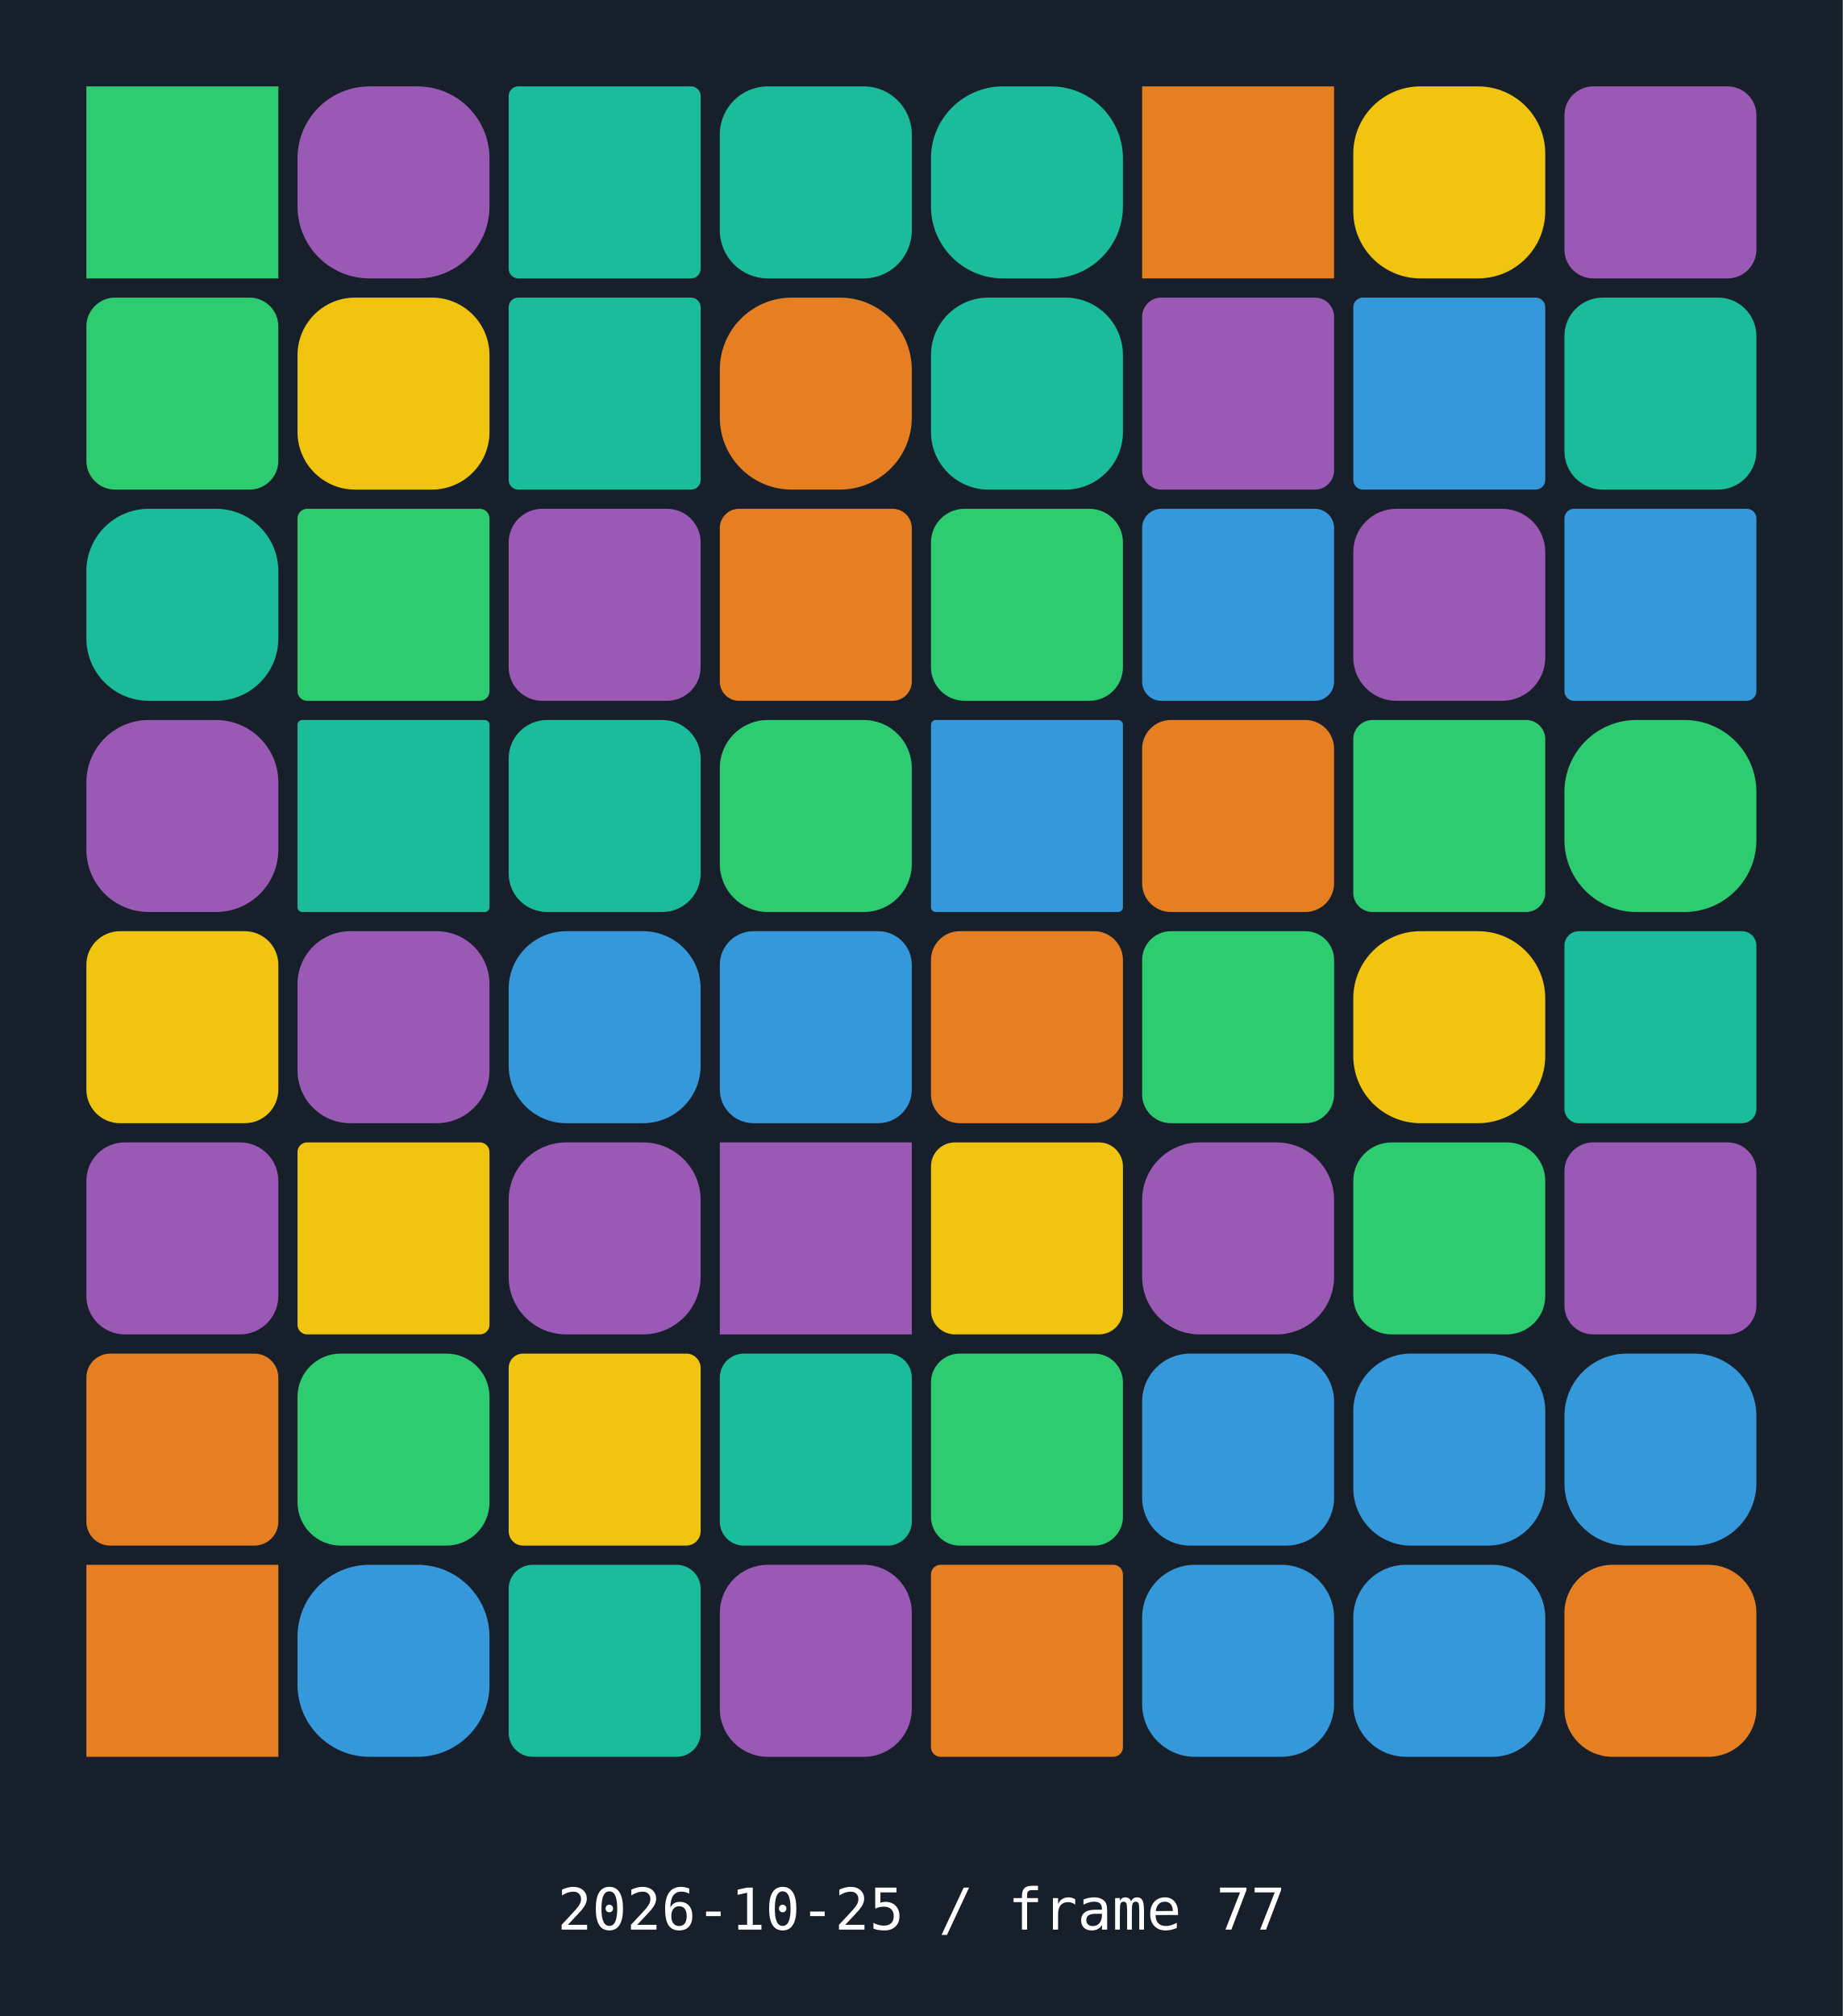
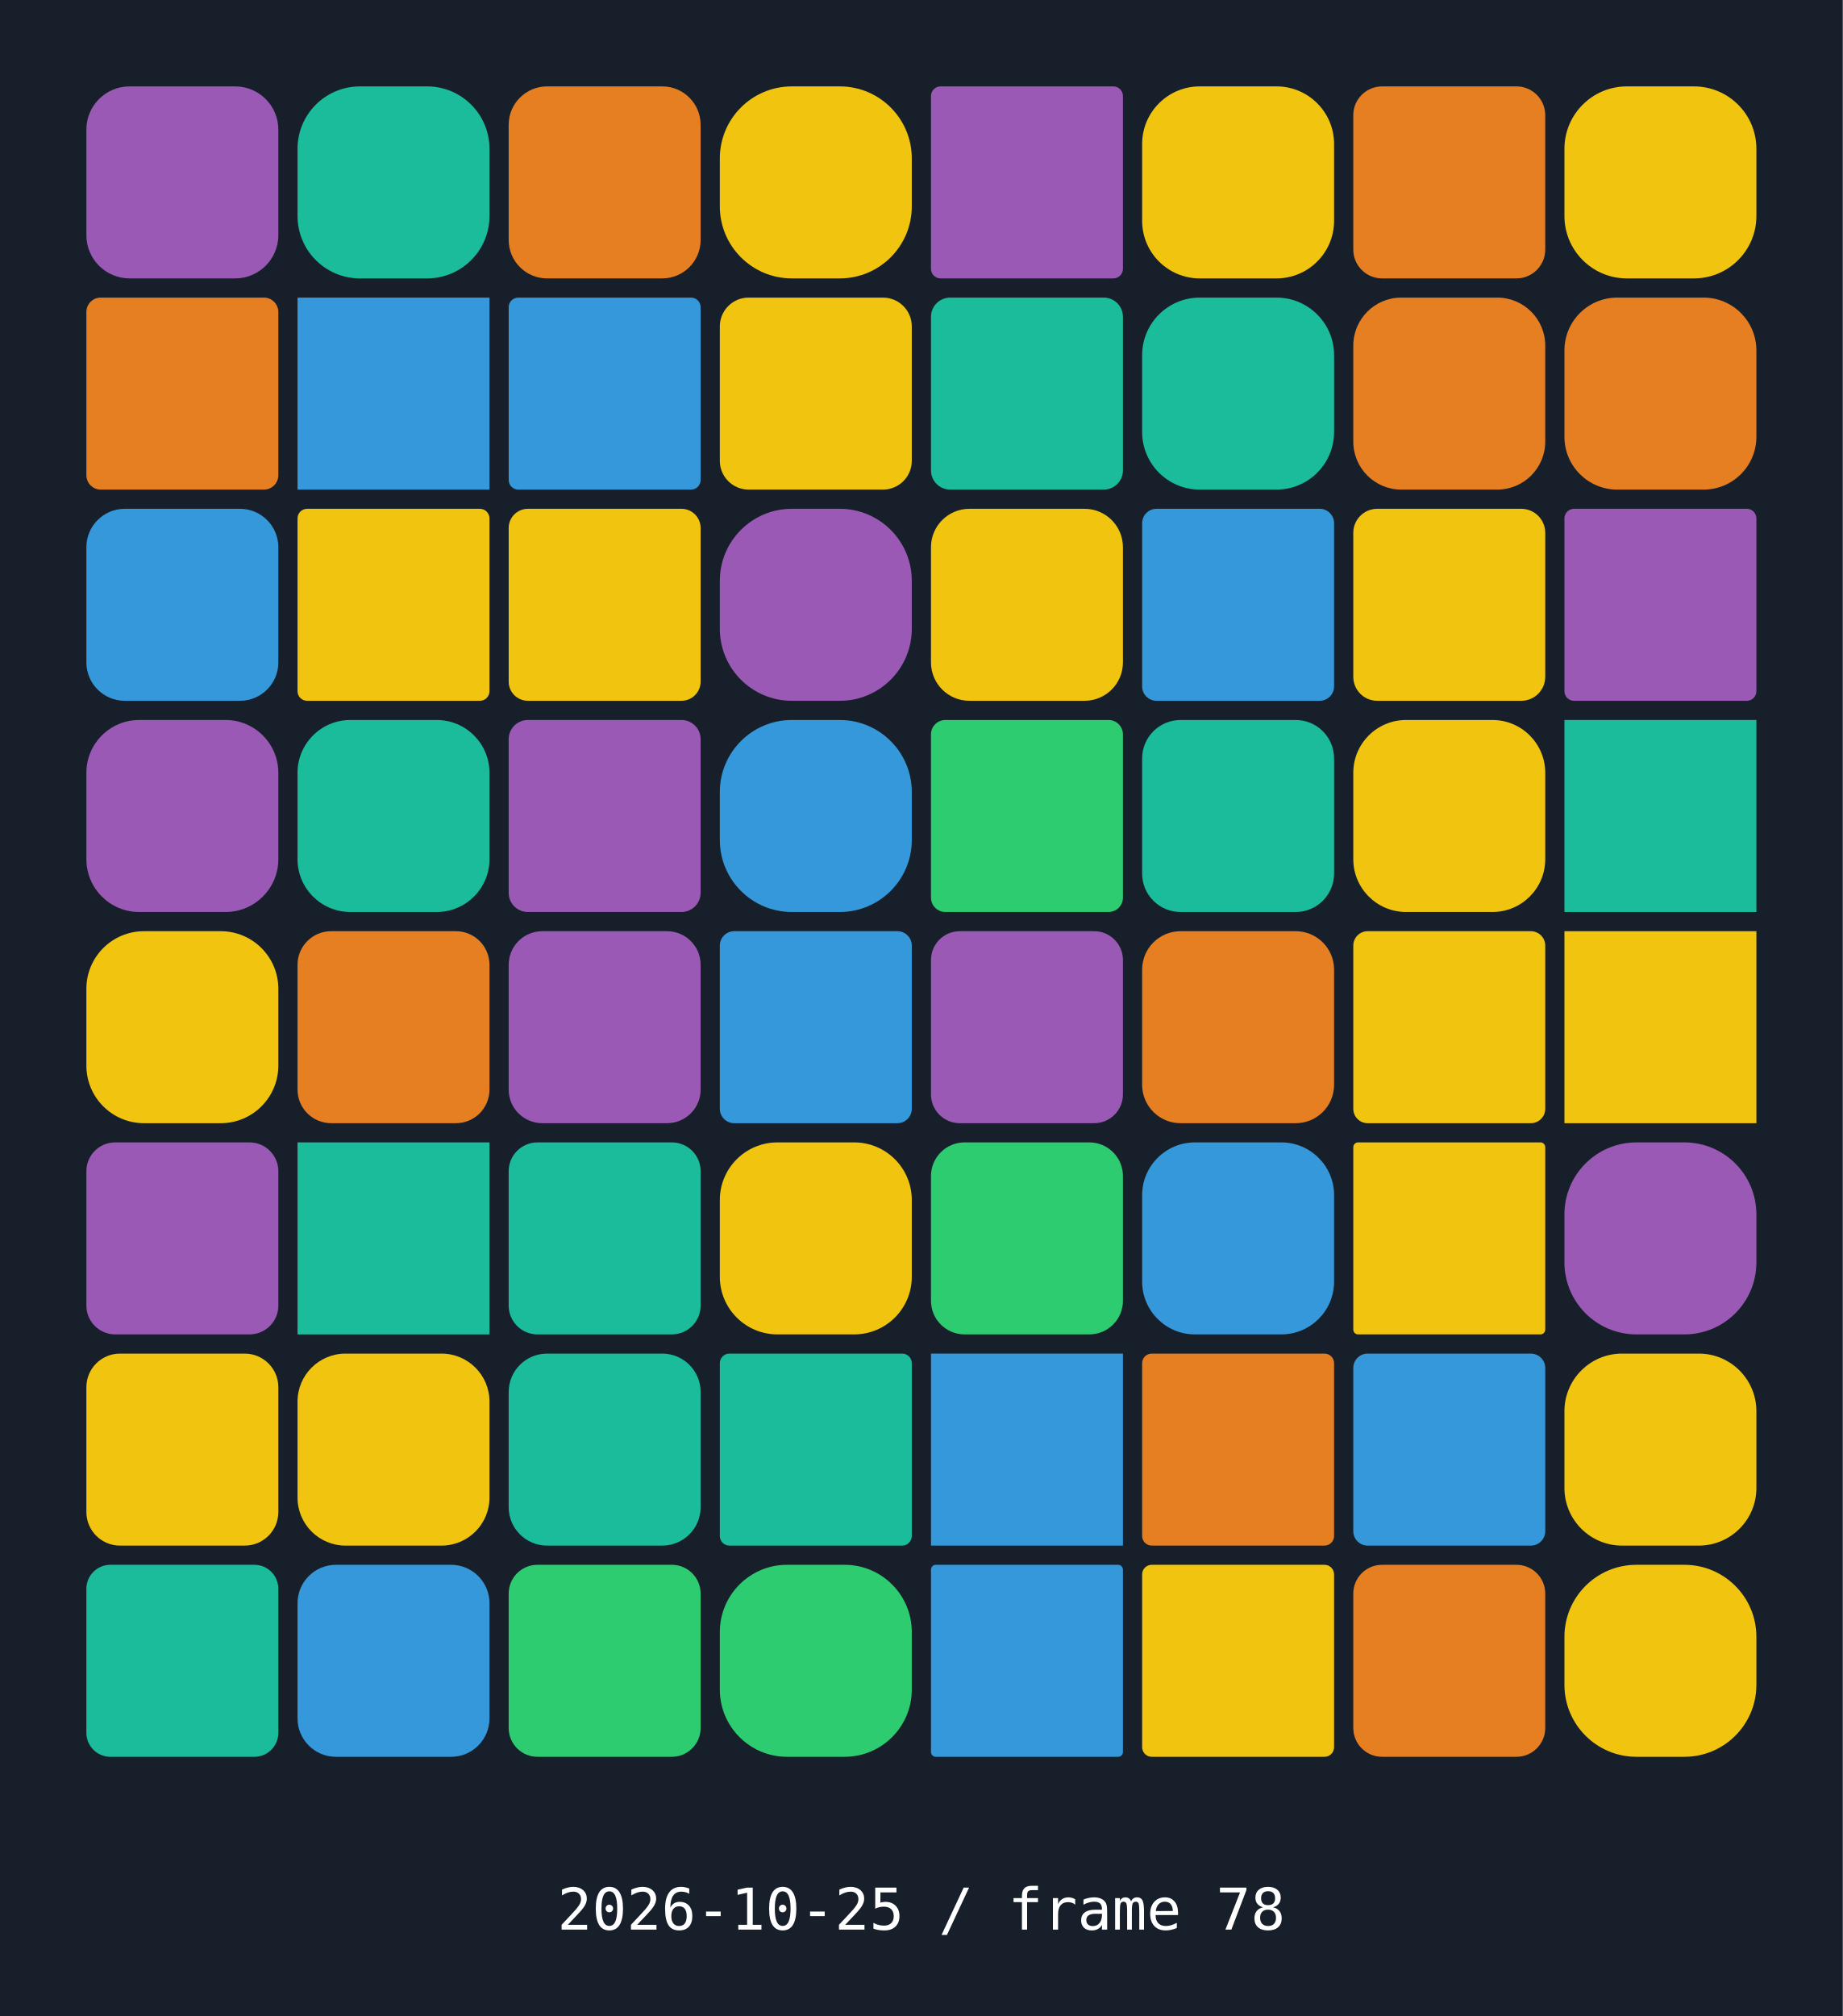
<svg xmlns="http://www.w3.org/2000/svg" width="384" height="420" viewBox="0 0 384 420">
  <rect width="384" height="420" fill="#17202a" />
-   <rect x="18" y="18" width="40" height="40" rx="0" fill="#2ecc71" />
-   <rect x="62" y="18" width="40" height="40" rx="15" fill="#9b59b6" />
-   <rect x="106" y="18" width="40" height="40" rx="2" fill="#1abc9c" />
-   <rect x="150" y="18" width="40" height="40" rx="10" fill="#1abc9c" />
-   <rect x="194" y="18" width="40" height="40" rx="15" fill="#1abc9c" />
-   <rect x="238" y="18" width="40" height="40" rx="0" fill="#e67e22" />
-   <rect x="282" y="18" width="40" height="40" rx="14" fill="#f1c40f" />
-   <rect x="326" y="18" width="40" height="40" rx="6" fill="#9b59b6" />
-   <rect x="18" y="62" width="40" height="40" rx="6" fill="#2ecc71" />
-   <rect x="62" y="62" width="40" height="40" rx="12" fill="#f1c40f" />
-   <rect x="106" y="62" width="40" height="40" rx="2" fill="#1abc9c" />
-   <rect x="150" y="62" width="40" height="40" rx="15" fill="#e67e22" />
-   <rect x="194" y="62" width="40" height="40" rx="12" fill="#1abc9c" />
-   <rect x="238" y="62" width="40" height="40" rx="4" fill="#9b59b6" />
-   <rect x="282" y="62" width="40" height="40" rx="2" fill="#3498db" />
-   <rect x="326" y="62" width="40" height="40" rx="8" fill="#1abc9c" />
-   <rect x="18" y="106" width="40" height="40" rx="13" fill="#1abc9c" />
-   <rect x="62" y="106" width="40" height="40" rx="2" fill="#2ecc71" />
-   <rect x="106" y="106" width="40" height="40" rx="7" fill="#9b59b6" />
-   <rect x="150" y="106" width="40" height="40" rx="4" fill="#e67e22" />
-   <rect x="194" y="106" width="40" height="40" rx="7" fill="#2ecc71" />
-   <rect x="238" y="106" width="40" height="40" rx="4" fill="#3498db" />
-   <rect x="282" y="106" width="40" height="40" rx="9" fill="#9b59b6" />
-   <rect x="326" y="106" width="40" height="40" rx="2" fill="#3498db" />
-   <rect x="18" y="150" width="40" height="40" rx="13" fill="#9b59b6" />
-   <rect x="62" y="150" width="40" height="40" rx="1" fill="#1abc9c" />
-   <rect x="106" y="150" width="40" height="40" rx="8" fill="#1abc9c" />
-   <rect x="150" y="150" width="40" height="40" rx="10" fill="#2ecc71" />
-   <rect x="194" y="150" width="40" height="40" rx="1" fill="#3498db" />
-   <rect x="238" y="150" width="40" height="40" rx="6" fill="#e67e22" />
-   <rect x="282" y="150" width="40" height="40" rx="4" fill="#2ecc71" />
-   <rect x="326" y="150" width="40" height="40" rx="15" fill="#2ecc71" />
-   <rect x="18" y="194" width="40" height="40" rx="7" fill="#f1c40f" />
-   <rect x="62" y="194" width="40" height="40" rx="11" fill="#9b59b6" />
-   <rect x="106" y="194" width="40" height="40" rx="12" fill="#3498db" />
-   <rect x="150" y="194" width="40" height="40" rx="7" fill="#3498db" />
-   <rect x="194" y="194" width="40" height="40" rx="6" fill="#e67e22" />
-   <rect x="238" y="194" width="40" height="40" rx="6" fill="#2ecc71" />
-   <rect x="282" y="194" width="40" height="40" rx="14" fill="#f1c40f" />
-   <rect x="326" y="194" width="40" height="40" rx="3" fill="#1abc9c" />
-   <rect x="18" y="238" width="40" height="40" rx="8" fill="#9b59b6" />
-   <rect x="62" y="238" width="40" height="40" rx="2" fill="#f1c40f" />
-   <rect x="106" y="238" width="40" height="40" rx="12" fill="#9b59b6" />
-   <rect x="150" y="238" width="40" height="40" rx="0" fill="#9b59b6" />
-   <rect x="194" y="238" width="40" height="40" rx="5" fill="#f1c40f" />
-   <rect x="238" y="238" width="40" height="40" rx="12" fill="#9b59b6" />
-   <rect x="282" y="238" width="40" height="40" rx="8" fill="#2ecc71" />
-   <rect x="326" y="238" width="40" height="40" rx="6" fill="#9b59b6" />
-   <rect x="18" y="282" width="40" height="40" rx="5" fill="#e67e22" />
-   <rect x="62" y="282" width="40" height="40" rx="9" fill="#2ecc71" />
-   <rect x="106" y="282" width="40" height="40" rx="3" fill="#f1c40f" />
-   <rect x="150" y="282" width="40" height="40" rx="5" fill="#1abc9c" />
-   <rect x="194" y="282" width="40" height="40" rx="6" fill="#2ecc71" />
-   <rect x="238" y="282" width="40" height="40" rx="10" fill="#3498db" />
-   <rect x="282" y="282" width="40" height="40" rx="12" fill="#3498db" />
-   <rect x="326" y="282" width="40" height="40" rx="13" fill="#3498db" />
-   <rect x="18" y="326" width="40" height="40" rx="0" fill="#e67e22" />
-   <rect x="62" y="326" width="40" height="40" rx="15" fill="#3498db" />
-   <rect x="106" y="326" width="40" height="40" rx="5" fill="#1abc9c" />
-   <rect x="150" y="326" width="40" height="40" rx="10" fill="#9b59b6" />
-   <rect x="194" y="326" width="40" height="40" rx="2" fill="#e67e22" />
-   <rect x="238" y="326" width="40" height="40" rx="11" fill="#3498db" />
-   <rect x="282" y="326" width="40" height="40" rx="11" fill="#3498db" />
-   <rect x="326" y="326" width="40" height="40" rx="10" fill="#e67e22" />
-   <text x="192" y="402" text-anchor="middle" fill="#ffffff" font-family="monospace">2026-10-25 / frame 77</text>
+   <rect x="18" y="18" width="40" height="40" rx="9" fill="#9b59b6" />
+   <rect x="62" y="18" width="40" height="40" rx="13" fill="#1abc9c" />
+   <rect x="106" y="18" width="40" height="40" rx="8" fill="#e67e22" />
+   <rect x="150" y="18" width="40" height="40" rx="15" fill="#f1c40f" />
+   <rect x="194" y="18" width="40" height="40" rx="2" fill="#9b59b6" />
+   <rect x="238" y="18" width="40" height="40" rx="12" fill="#f1c40f" />
+   <rect x="282" y="18" width="40" height="40" rx="6" fill="#e67e22" />
+   <rect x="326" y="18" width="40" height="40" rx="13" fill="#f1c40f" />
+   <rect x="18" y="62" width="40" height="40" rx="3" fill="#e67e22" />
+   <rect x="62" y="62" width="40" height="40" rx="0" fill="#3498db" />
+   <rect x="106" y="62" width="40" height="40" rx="2" fill="#3498db" />
+   <rect x="150" y="62" width="40" height="40" rx="6" fill="#f1c40f" />
+   <rect x="194" y="62" width="40" height="40" rx="4" fill="#1abc9c" />
+   <rect x="238" y="62" width="40" height="40" rx="12" fill="#1abc9c" />
+   <rect x="282" y="62" width="40" height="40" rx="10" fill="#e67e22" />
+   <rect x="326" y="62" width="40" height="40" rx="11" fill="#e67e22" />
+   <rect x="18" y="106" width="40" height="40" rx="8" fill="#3498db" />
+   <rect x="62" y="106" width="40" height="40" rx="2" fill="#f1c40f" />
+   <rect x="106" y="106" width="40" height="40" rx="4" fill="#f1c40f" />
+   <rect x="150" y="106" width="40" height="40" rx="15" fill="#9b59b6" />
+   <rect x="194" y="106" width="40" height="40" rx="8" fill="#f1c40f" />
+   <rect x="238" y="106" width="40" height="40" rx="3" fill="#3498db" />
+   <rect x="282" y="106" width="40" height="40" rx="5" fill="#f1c40f" />
+   <rect x="326" y="106" width="40" height="40" rx="2" fill="#9b59b6" />
+   <rect x="18" y="150" width="40" height="40" rx="11" fill="#9b59b6" />
+   <rect x="62" y="150" width="40" height="40" rx="11" fill="#1abc9c" />
+   <rect x="106" y="150" width="40" height="40" rx="4" fill="#9b59b6" />
+   <rect x="150" y="150" width="40" height="40" rx="15" fill="#3498db" />
+   <rect x="194" y="150" width="40" height="40" rx="3" fill="#2ecc71" />
+   <rect x="238" y="150" width="40" height="40" rx="8" fill="#1abc9c" />
+   <rect x="282" y="150" width="40" height="40" rx="11" fill="#f1c40f" />
+   <rect x="326" y="150" width="40" height="40" rx="0" fill="#1abc9c" />
+   <rect x="18" y="194" width="40" height="40" rx="12" fill="#f1c40f" />
+   <rect x="62" y="194" width="40" height="40" rx="7" fill="#e67e22" />
+   <rect x="106" y="194" width="40" height="40" rx="7" fill="#9b59b6" />
+   <rect x="150" y="194" width="40" height="40" rx="3" fill="#3498db" />
+   <rect x="194" y="194" width="40" height="40" rx="6" fill="#9b59b6" />
+   <rect x="238" y="194" width="40" height="40" rx="8" fill="#e67e22" />
+   <rect x="282" y="194" width="40" height="40" rx="3" fill="#f1c40f" />
+   <rect x="326" y="194" width="40" height="40" rx="0" fill="#f1c40f" />
+   <rect x="18" y="238" width="40" height="40" rx="6" fill="#9b59b6" />
+   <rect x="62" y="238" width="40" height="40" rx="0" fill="#1abc9c" />
+   <rect x="106" y="238" width="40" height="40" rx="6" fill="#1abc9c" />
+   <rect x="150" y="238" width="40" height="40" rx="12" fill="#f1c40f" />
+   <rect x="194" y="238" width="40" height="40" rx="7" fill="#2ecc71" />
+   <rect x="238" y="238" width="40" height="40" rx="11" fill="#3498db" />
+   <rect x="282" y="238" width="40" height="40" rx="1" fill="#f1c40f" />
+   <rect x="326" y="238" width="40" height="40" rx="15" fill="#9b59b6" />
+   <rect x="18" y="282" width="40" height="40" rx="7" fill="#f1c40f" />
+   <rect x="62" y="282" width="40" height="40" rx="10" fill="#f1c40f" />
+   <rect x="106" y="282" width="40" height="40" rx="8" fill="#1abc9c" />
+   <rect x="150" y="282" width="40" height="40" rx="2" fill="#1abc9c" />
+   <rect x="194" y="282" width="40" height="40" rx="0" fill="#3498db" />
+   <rect x="238" y="282" width="40" height="40" rx="2" fill="#e67e22" />
+   <rect x="282" y="282" width="40" height="40" rx="3" fill="#3498db" />
+   <rect x="326" y="282" width="40" height="40" rx="12" fill="#f1c40f" />
+   <rect x="18" y="326" width="40" height="40" rx="5" fill="#1abc9c" />
+   <rect x="62" y="326" width="40" height="40" rx="8" fill="#3498db" />
+   <rect x="106" y="326" width="40" height="40" rx="6" fill="#2ecc71" />
+   <rect x="150" y="326" width="40" height="40" rx="14" fill="#2ecc71" />
+   <rect x="194" y="326" width="40" height="40" rx="1" fill="#3498db" />
+   <rect x="238" y="326" width="40" height="40" rx="2" fill="#f1c40f" />
+   <rect x="282" y="326" width="40" height="40" rx="6" fill="#e67e22" />
+   <rect x="326" y="326" width="40" height="40" rx="15" fill="#f1c40f" />
+   <text x="192" y="402" text-anchor="middle" fill="#ffffff" font-family="monospace">2026-10-25 / frame 78</text>
</svg>
